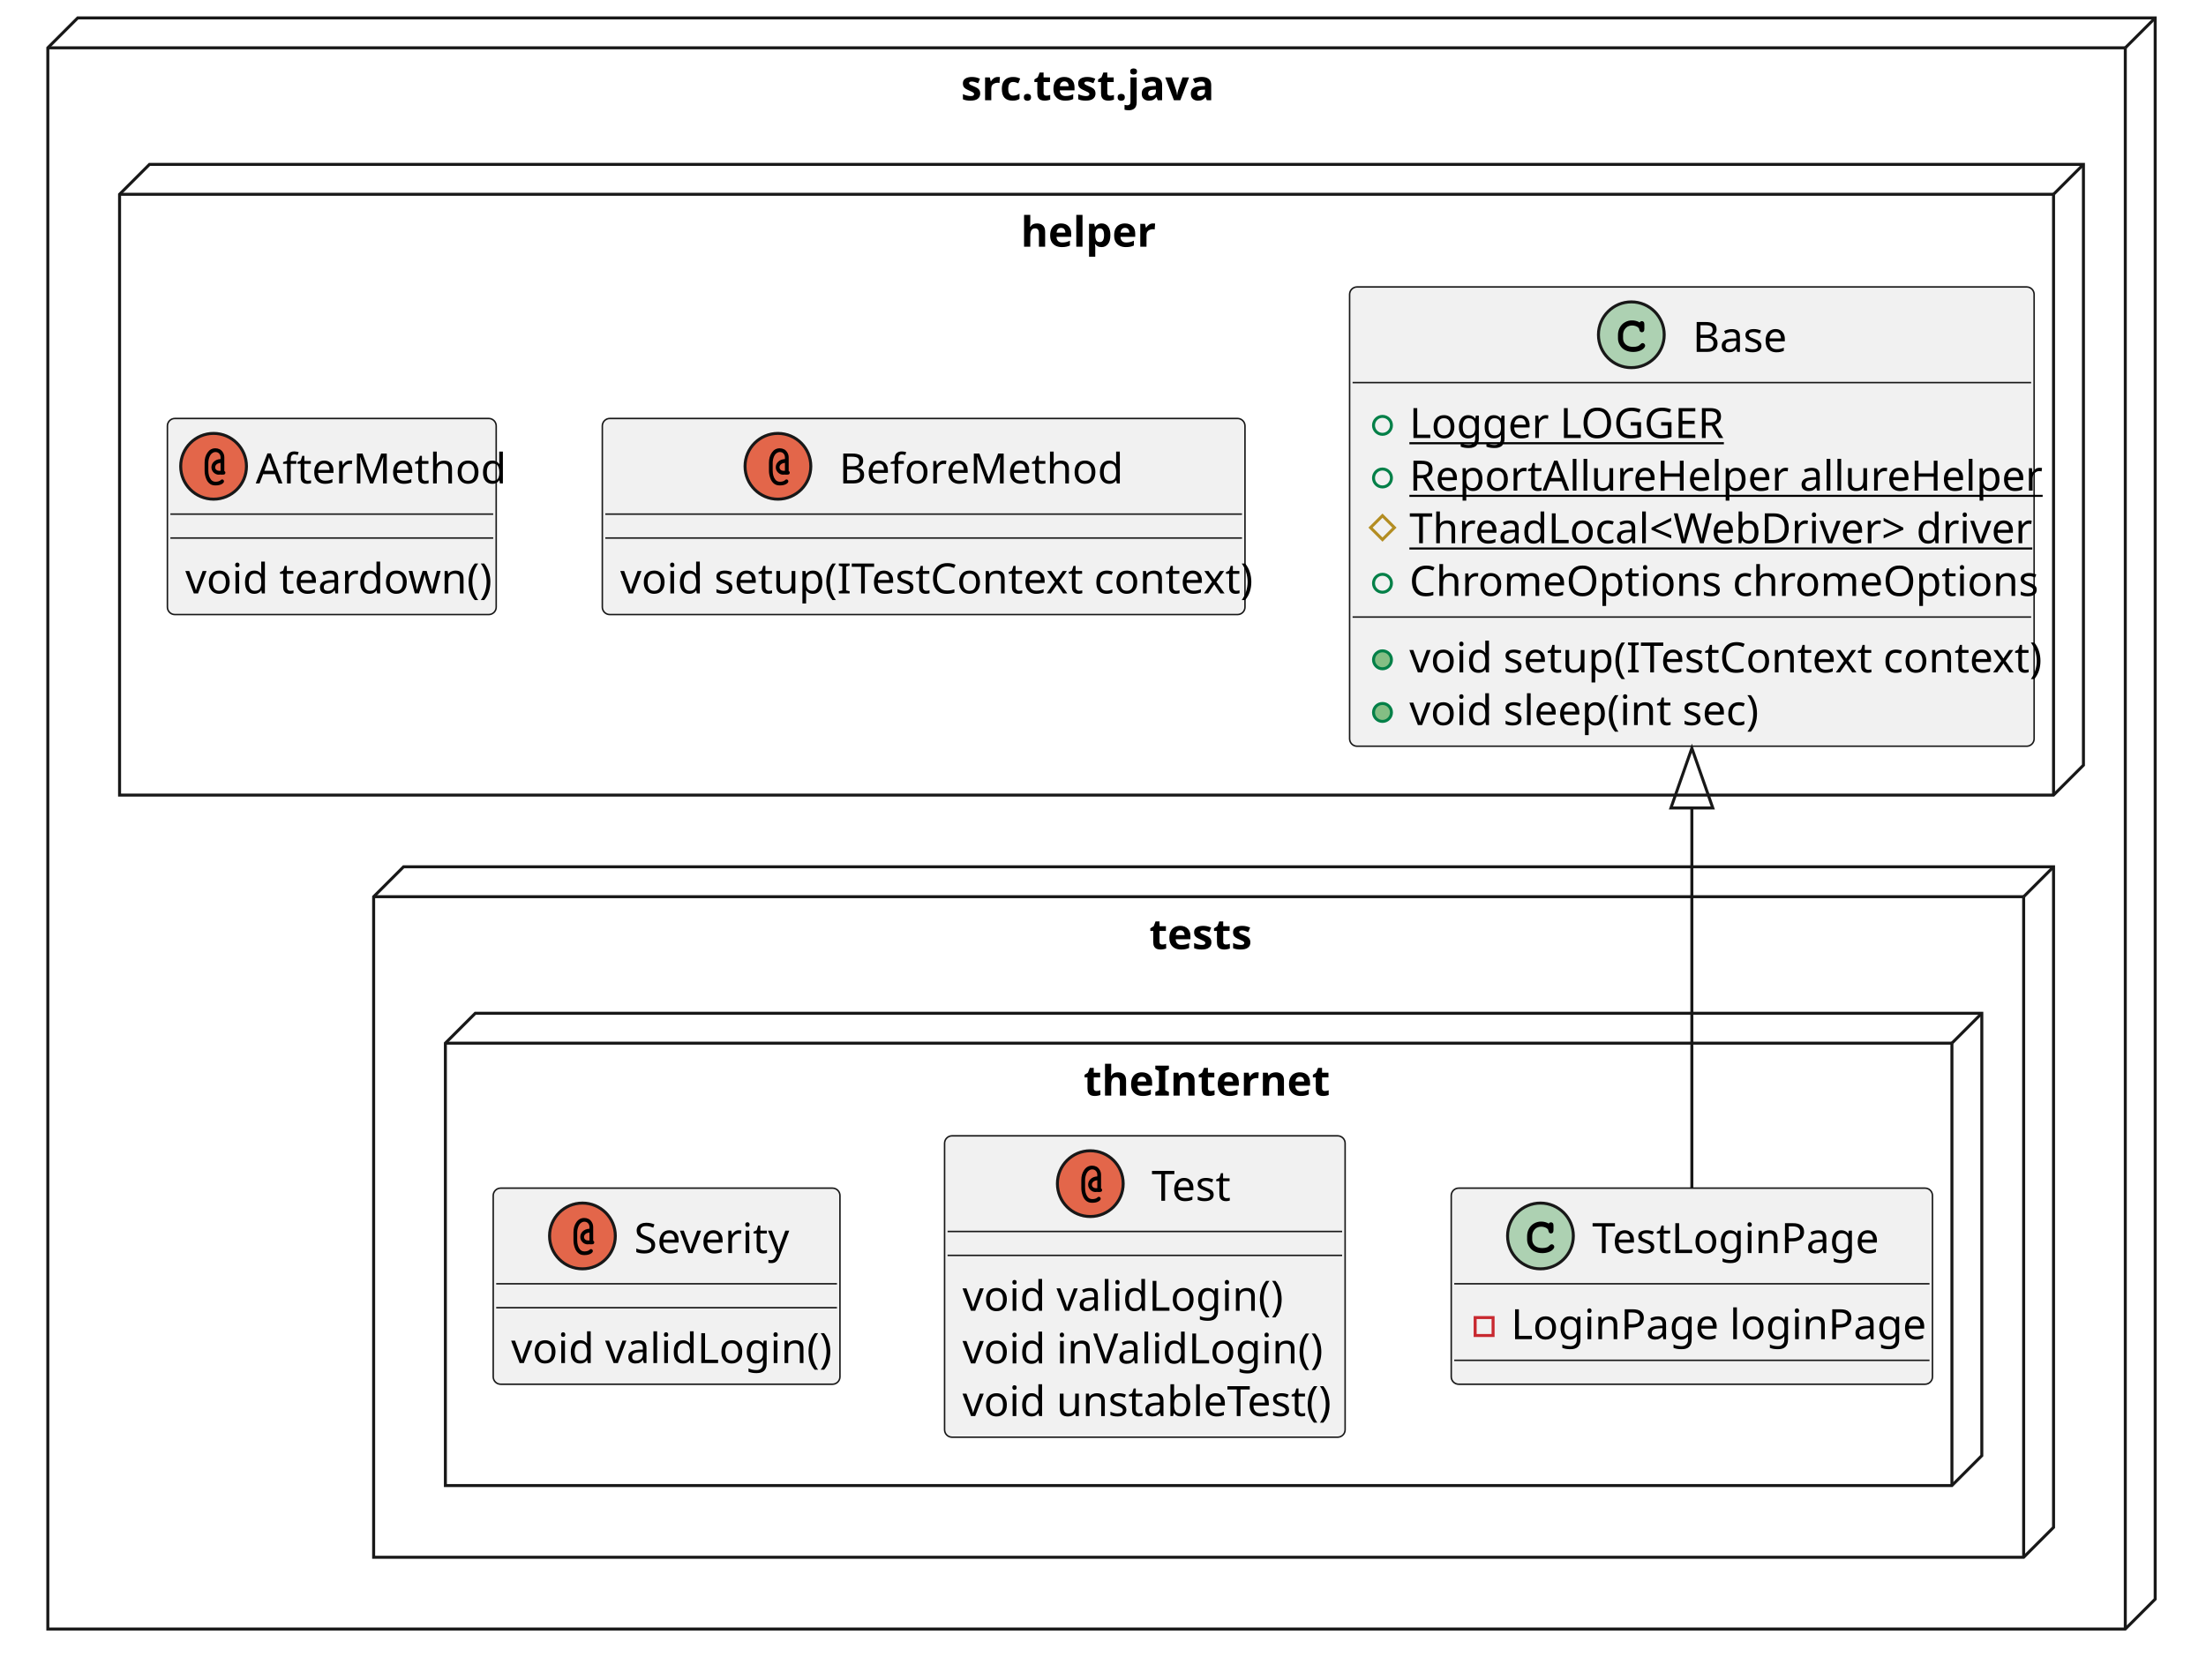
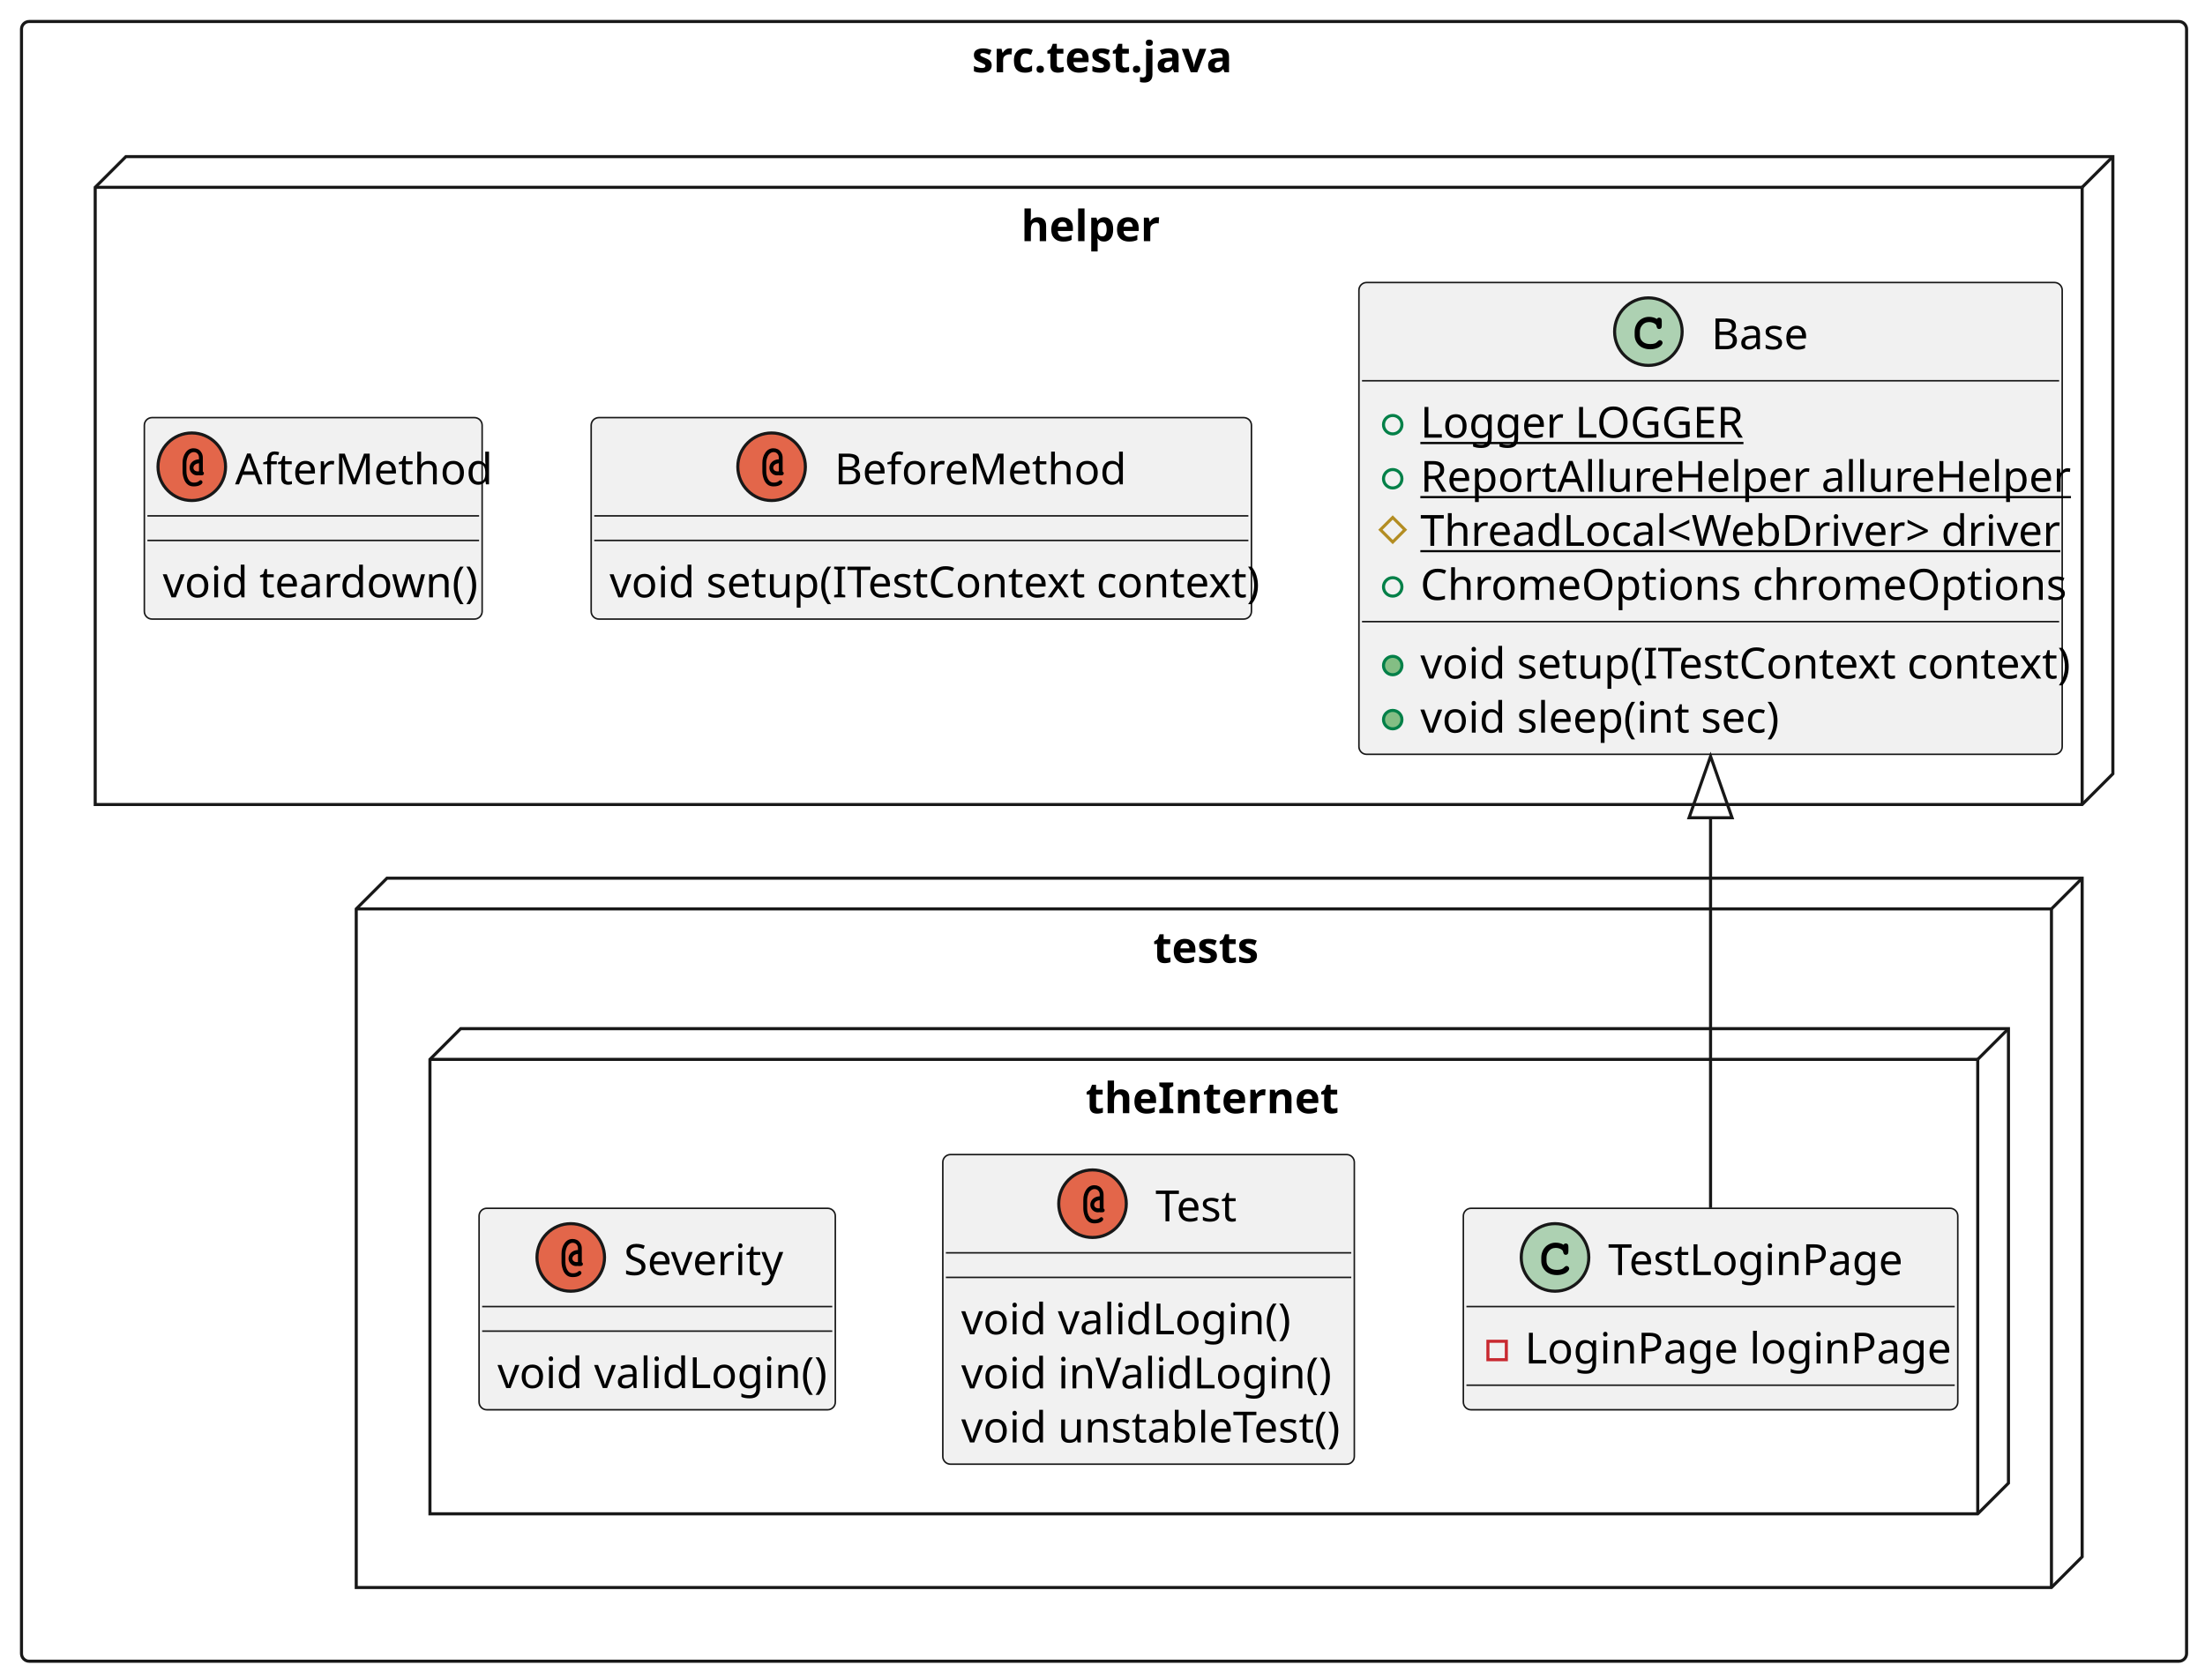
- <svg xmlns="http://www.w3.org/2000/svg" contentStyleType="text/css" height="562px" preserveAspectRatio="none" style="width:738px;height:562px;background:#FFFFFF;" version="1.1" viewBox="0 0 738 562" width="738px" zoomAndPan="magnify">
+ <svg xmlns="http://www.w3.org/2000/svg" contentStyleType="text/css" height="547px" preserveAspectRatio="none" style="width:718px;height:547px;background:#FFFFFF;" version="1.1" viewBox="0 0 718 547" width="718px" zoomAndPan="magnify">
  <defs />
  <g>
    <g id="cluster_src.test.java">
-       <polygon fill="none" points="16,16,26,6,721,6,721,535,711,545,16,545,16,16" style="stroke:#181818;stroke-width:1.0;" />
-       <line style="stroke:#181818;stroke-width:1.0;" x1="711" x2="721" y1="16" y2="6" />
-       <line style="stroke:#181818;stroke-width:1.0;" x1="16" x2="711" y1="16" y2="16" />
-       <line style="stroke:#181818;stroke-width:1.0;" x1="711" x2="711" y1="16" y2="545" />
-       <text fill="#000000" font-family="sans-serif" font-size="14" font-weight="bold" lengthAdjust="spacing" textLength="86" x="321.5" y="33.533">src.test.java</text>
+       <rect fill="none" height="534" rx="2.5" ry="2.5" style="stroke:#181818;stroke-width:1.0;" width="705" x="7" y="7" />
+       <text fill="#000000" font-family="sans-serif" font-size="14" font-weight="bold" lengthAdjust="spacing" textLength="86" x="316.5" y="23.533">src.test.java</text>
    </g>
    <g id="cluster_helper">
-       <polygon fill="none" points="40,65,50,55,697,55,697,256,687,266,40,266,40,65" style="stroke:#181818;stroke-width:1.0;" />
-       <line style="stroke:#181818;stroke-width:1.0;" x1="687" x2="697" y1="65" y2="55" />
-       <line style="stroke:#181818;stroke-width:1.0;" x1="40" x2="687" y1="65" y2="65" />
-       <line style="stroke:#181818;stroke-width:1.0;" x1="687" x2="687" y1="65" y2="266" />
-       <text fill="#000000" font-family="sans-serif" font-size="14" font-weight="bold" lengthAdjust="spacing" textLength="46" x="341.5" y="82.533">helper</text>
+       <polygon fill="none" points="31,61,41,51,688,51,688,252,678,262,31,262,31,61" style="stroke:#181818;stroke-width:1.0;" />
+       <line style="stroke:#181818;stroke-width:1.0;" x1="678" x2="688" y1="61" y2="51" />
+       <line style="stroke:#181818;stroke-width:1.0;" x1="31" x2="678" y1="61" y2="61" />
+       <line style="stroke:#181818;stroke-width:1.0;" x1="678" x2="678" y1="61" y2="262" />
+       <text fill="#000000" font-family="sans-serif" font-size="14" font-weight="bold" lengthAdjust="spacing" textLength="46" x="332.5" y="78.533">helper</text>
    </g>
    <g id="cluster_tests">
-       <polygon fill="none" points="125,300,135,290,687,290,687,511,677,521,125,521,125,300" style="stroke:#181818;stroke-width:1.0;" />
-       <line style="stroke:#181818;stroke-width:1.0;" x1="677" x2="687" y1="300" y2="290" />
-       <line style="stroke:#181818;stroke-width:1.0;" x1="125" x2="677" y1="300" y2="300" />
-       <line style="stroke:#181818;stroke-width:1.0;" x1="677" x2="677" y1="300" y2="521" />
-       <text fill="#000000" font-family="sans-serif" font-size="14" font-weight="bold" lengthAdjust="spacing" textLength="35" x="384.5" y="317.533">tests</text>
+       <polygon fill="none" points="116,296,126,286,678,286,678,507,668,517,116,517,116,296" style="stroke:#181818;stroke-width:1.0;" />
+       <line style="stroke:#181818;stroke-width:1.0;" x1="668" x2="678" y1="296" y2="286" />
+       <line style="stroke:#181818;stroke-width:1.0;" x1="116" x2="668" y1="296" y2="296" />
+       <line style="stroke:#181818;stroke-width:1.0;" x1="668" x2="668" y1="296" y2="517" />
+       <text fill="#000000" font-family="sans-serif" font-size="14" font-weight="bold" lengthAdjust="spacing" textLength="35" x="375.5" y="313.533">tests</text>
    </g>
    <g id="cluster_theInternet">
-       <polygon fill="none" points="149,349,159,339,663,339,663,487,653,497,149,497,149,349" style="stroke:#181818;stroke-width:1.0;" />
-       <line style="stroke:#181818;stroke-width:1.0;" x1="653" x2="663" y1="349" y2="339" />
-       <line style="stroke:#181818;stroke-width:1.0;" x1="149" x2="653" y1="349" y2="349" />
-       <line style="stroke:#181818;stroke-width:1.0;" x1="653" x2="653" y1="349" y2="497" />
-       <text fill="#000000" font-family="sans-serif" font-size="14" font-weight="bold" lengthAdjust="spacing" textLength="79" x="362.5" y="366.533">theInternet</text>
+       <polygon fill="none" points="140,345,150,335,654,335,654,483,644,493,140,493,140,345" style="stroke:#181818;stroke-width:1.0;" />
+       <line style="stroke:#181818;stroke-width:1.0;" x1="644" x2="654" y1="345" y2="335" />
+       <line style="stroke:#181818;stroke-width:1.0;" x1="140" x2="644" y1="345" y2="345" />
+       <line style="stroke:#181818;stroke-width:1.0;" x1="644" x2="644" y1="345" y2="493" />
+       <text fill="#000000" font-family="sans-serif" font-size="14" font-weight="bold" lengthAdjust="spacing" textLength="79" x="353.5" y="362.533">theInternet</text>
    </g>
    <g id="elem_Base">
-       <rect codeLine="6" fill="#F1F1F1" height="153.656" id="Base" rx="2.5" ry="2.5" style="stroke:#181818;stroke-width:0.5;" width="229" x="451.5" y="96" />
-       <ellipse cx="545.75" cy="112" fill="#ADD1B2" rx="11" ry="11" style="stroke:#181818;stroke-width:1.0;" />
-       <path d="M548.516,107.875 Q548.672,107.656 548.859,107.547 Q549.047,107.438 549.266,107.438 Q549.641,107.438 549.875,107.703 Q550.109,107.953 550.109,108.562 L550.109,110.016 Q550.109,110.625 549.875,110.891 Q549.641,111.156 549.266,111.156 Q548.922,111.156 548.719,110.953 Q548.516,110.766 548.406,110.25 Q548.359,109.891 548.172,109.703 Q547.844,109.328 547.234,109.109 Q546.625,108.891 546,108.891 Q545.234,108.891 544.594,109.219 Q543.969,109.547 543.469,110.297 Q542.984,111.047 542.984,112.078 L542.984,113.172 Q542.984,114.406 543.875,115.234 Q544.766,116.047 546.359,116.047 Q547.297,116.047 547.953,115.797 Q548.344,115.641 548.766,115.203 Q549.031,114.938 549.172,114.859 Q549.328,114.781 549.531,114.781 Q549.859,114.781 550.109,115.047 Q550.375,115.297 550.375,115.641 Q550.375,115.984 550.031,116.391 Q549.531,116.969 548.734,117.297 Q547.656,117.75 546.359,117.75 Q544.844,117.75 543.641,117.125 Q542.656,116.625 541.969,115.562 Q541.281,114.484 541.281,113.203 L541.281,112.047 Q541.281,110.719 541.891,109.578 Q542.516,108.422 543.609,107.812 Q544.703,107.188 545.938,107.188 Q546.672,107.188 547.312,107.359 Q547.969,107.516 548.516,107.875 Z " fill="#000000" />
-       <text fill="#000000" font-family="sans-serif" font-size="14" lengthAdjust="spacing" textLength="32" x="566.25" y="117.728">Base</text>
-       <line style="stroke:#181818;stroke-width:0.5;" x1="452.5" x2="679.5" y1="128" y2="128" />
-       <ellipse cx="462.5" cy="142.305" fill="none" rx="3" ry="3" style="stroke:#038048;stroke-width:1.0;" />
-       <text fill="#000000" font-family="sans-serif" font-size="14" lengthAdjust="spacing" text-decoration="underline" textLength="109" x="471.5" y="146.533">Logger LOGGER</text>
-       <ellipse cx="462.5" cy="159.914" fill="none" rx="3" ry="3" style="stroke:#038048;stroke-width:1.0;" />
-       <text fill="#000000" font-family="sans-serif" font-size="14" lengthAdjust="spacing" text-decoration="underline" textLength="200" x="471.5" y="164.143">ReportAllureHelper allureHelper</text>
-       <polygon fill="none" points="462.5,172.523,466.5,176.523,462.5,180.523,458.5,176.523" style="stroke:#B38D22;stroke-width:1.0;" />
-       <text fill="#000000" font-family="sans-serif" font-size="14" lengthAdjust="spacing" text-decoration="underline" textLength="203" x="471.5" y="181.752">ThreadLocal&lt;WebDriver&gt; driver</text>
-       <ellipse cx="462.5" cy="195.133" fill="none" rx="3" ry="3" style="stroke:#038048;stroke-width:1.0;" />
-       <text fill="#000000" font-family="sans-serif" font-size="14" lengthAdjust="spacing" textLength="199" x="471.5" y="199.361">ChromeOptions chromeOptions</text>
-       <line style="stroke:#181818;stroke-width:0.5;" x1="452.5" x2="679.5" y1="206.438" y2="206.438" />
-       <ellipse cx="462.5" cy="220.742" fill="#84BE84" rx="3" ry="3" style="stroke:#038048;stroke-width:1.0;" />
-       <text fill="#000000" font-family="sans-serif" font-size="14" lengthAdjust="spacing" textLength="203" x="471.5" y="224.971">void setup(ITestContext context)</text>
-       <ellipse cx="462.5" cy="238.352" fill="#84BE84" rx="3" ry="3" style="stroke:#038048;stroke-width:1.0;" />
-       <text fill="#000000" font-family="sans-serif" font-size="14" lengthAdjust="spacing" textLength="115" x="471.5" y="242.58">void sleep(int sec)</text>
+       <rect codeLine="6" fill="#F1F1F1" height="153.656" id="Base" rx="2.5" ry="2.5" style="stroke:#181818;stroke-width:0.5;" width="229" x="442.5" y="92" />
+       <ellipse cx="536.75" cy="108" fill="#ADD1B2" rx="11" ry="11" style="stroke:#181818;stroke-width:1.0;" />
+       <path d="M539.516,103.875 Q539.672,103.656 539.859,103.547 Q540.047,103.438 540.266,103.438 Q540.641,103.438 540.875,103.703 Q541.109,103.953 541.109,104.562 L541.109,106.016 Q541.109,106.625 540.875,106.891 Q540.641,107.156 540.266,107.156 Q539.922,107.156 539.719,106.953 Q539.516,106.766 539.406,106.25 Q539.359,105.891 539.172,105.703 Q538.844,105.328 538.234,105.109 Q537.625,104.891 537,104.891 Q536.234,104.891 535.594,105.219 Q534.969,105.547 534.469,106.297 Q533.984,107.047 533.984,108.078 L533.984,109.172 Q533.984,110.406 534.875,111.234 Q535.766,112.047 537.359,112.047 Q538.297,112.047 538.953,111.797 Q539.344,111.641 539.766,111.203 Q540.031,110.938 540.172,110.859 Q540.328,110.781 540.531,110.781 Q540.859,110.781 541.109,111.047 Q541.375,111.297 541.375,111.641 Q541.375,111.984 541.031,112.391 Q540.531,112.969 539.734,113.297 Q538.656,113.75 537.359,113.75 Q535.844,113.75 534.641,113.125 Q533.656,112.625 532.969,111.562 Q532.281,110.484 532.281,109.203 L532.281,108.047 Q532.281,106.719 532.891,105.578 Q533.516,104.422 534.609,103.812 Q535.703,103.188 536.938,103.188 Q537.672,103.188 538.312,103.359 Q538.969,103.516 539.516,103.875 Z " fill="#000000" />
+       <text fill="#000000" font-family="sans-serif" font-size="14" lengthAdjust="spacing" textLength="32" x="557.25" y="113.728">Base</text>
+       <line style="stroke:#181818;stroke-width:0.5;" x1="443.5" x2="670.5" y1="124" y2="124" />
+       <ellipse cx="453.5" cy="138.305" fill="none" rx="3" ry="3" style="stroke:#038048;stroke-width:1.0;" />
+       <text fill="#000000" font-family="sans-serif" font-size="14" lengthAdjust="spacing" text-decoration="underline" textLength="109" x="462.5" y="142.533">Logger LOGGER</text>
+       <ellipse cx="453.5" cy="155.914" fill="none" rx="3" ry="3" style="stroke:#038048;stroke-width:1.0;" />
+       <text fill="#000000" font-family="sans-serif" font-size="14" lengthAdjust="spacing" text-decoration="underline" textLength="200" x="462.5" y="160.143">ReportAllureHelper allureHelper</text>
+       <polygon fill="none" points="453.5,168.523,457.5,172.523,453.5,176.523,449.5,172.523" style="stroke:#B38D22;stroke-width:1.0;" />
+       <text fill="#000000" font-family="sans-serif" font-size="14" lengthAdjust="spacing" text-decoration="underline" textLength="203" x="462.5" y="177.752">ThreadLocal&lt;WebDriver&gt; driver</text>
+       <ellipse cx="453.5" cy="191.133" fill="none" rx="3" ry="3" style="stroke:#038048;stroke-width:1.0;" />
+       <text fill="#000000" font-family="sans-serif" font-size="14" lengthAdjust="spacing" textLength="199" x="462.5" y="195.361">ChromeOptions chromeOptions</text>
+       <line style="stroke:#181818;stroke-width:0.5;" x1="443.5" x2="670.5" y1="202.438" y2="202.438" />
+       <ellipse cx="453.5" cy="216.742" fill="#84BE84" rx="3" ry="3" style="stroke:#038048;stroke-width:1.0;" />
+       <text fill="#000000" font-family="sans-serif" font-size="14" lengthAdjust="spacing" textLength="203" x="462.5" y="220.971">void setup(ITestContext context)</text>
+       <ellipse cx="453.5" cy="234.352" fill="#84BE84" rx="3" ry="3" style="stroke:#038048;stroke-width:1.0;" />
+       <text fill="#000000" font-family="sans-serif" font-size="14" lengthAdjust="spacing" textLength="115" x="462.5" y="238.58">void sleep(int sec)</text>
    </g>
    <g id="elem_BeforeMethod">
-       <rect codeLine="15" fill="#F1F1F1" height="65.609" id="BeforeMethod" rx="2.5" ry="2.5" style="stroke:#181818;stroke-width:0.5;" width="215" x="201.5" y="140" />
-       <ellipse cx="260.25" cy="156" fill="#E3664A" rx="11" ry="11" style="stroke:#181818;stroke-width:1.0;" />
-       <path d="M262.594,153.578 L262.594,153.062 Q262.594,152.234 262.109,151.734 Q261.641,151.234 260.891,151.234 Q260.297,151.234 259.766,151.641 Q259.234,152.031 258.969,152.656 Q258.5,153.75 258.5,154.859 L258.5,157.375 Q258.5,159.297 259.359,160.422 Q259.922,161.172 260.938,161.172 Q261.484,161.172 261.922,161.031 Q262.375,160.891 262.625,160.641 Q262.875,160.391 263.094,160.391 Q263.359,160.391 263.547,160.578 Q263.734,160.766 263.734,161.031 Q263.734,161.453 263.156,161.844 Q262.328,162.406 260.891,162.406 Q259.797,162.406 259.078,161.906 Q258.156,161.266 257.703,160 Q257.25,158.734 257.25,157.5 L257.25,154.766 Q257.25,152.781 258.234,151.391 Q259.219,149.984 260.859,149.984 Q261.609,149.984 262.25,150.297 Q262.906,150.594 263.375,151.359 Q263.844,152.125 263.844,153.062 L263.844,157.594 Q264.203,157.766 264.203,158.156 Q264.203,158.438 264,158.625 Q263.812,158.797 263.344,158.797 L262.594,158.797 L262.594,158.75 Q262.203,158.812 262.016,158.812 Q261.016,158.812 260.266,158.078 Q259.531,157.328 259.531,156.328 Q259.531,155.266 260.344,154.469 Q261.172,153.672 262.594,153.578 Z M262.594,154.859 Q261.703,154.953 261.234,155.375 Q260.781,155.797 260.781,156.344 Q260.781,156.828 261.156,157.172 Q261.547,157.516 262.188,157.516 Q262.312,157.516 262.594,157.5 L262.594,154.859 Z " fill="#000000" />
-       <text fill="#000000" font-family="sans-serif" font-size="14" lengthAdjust="spacing" textLength="89" x="280.75" y="161.728">BeforeMethod</text>
-       <line style="stroke:#181818;stroke-width:0.5;" x1="202.5" x2="415.5" y1="172" y2="172" />
-       <line style="stroke:#181818;stroke-width:0.5;" x1="202.5" x2="415.5" y1="180" y2="180" />
-       <text fill="#000000" font-family="sans-serif" font-size="14" lengthAdjust="spacing" textLength="203" x="207.5" y="198.533">void setup(ITestContext context)</text>
+       <rect codeLine="15" fill="#F1F1F1" height="65.609" id="BeforeMethod" rx="2.5" ry="2.5" style="stroke:#181818;stroke-width:0.5;" width="215" x="192.5" y="136" />
+       <ellipse cx="251.25" cy="152" fill="#E3664A" rx="11" ry="11" style="stroke:#181818;stroke-width:1.0;" />
+       <path d="M253.594,149.578 L253.594,149.062 Q253.594,148.234 253.109,147.734 Q252.641,147.234 251.891,147.234 Q251.297,147.234 250.766,147.641 Q250.234,148.031 249.969,148.656 Q249.5,149.75 249.5,150.859 L249.5,153.375 Q249.5,155.297 250.359,156.422 Q250.922,157.172 251.938,157.172 Q252.484,157.172 252.922,157.031 Q253.375,156.891 253.625,156.641 Q253.875,156.391 254.094,156.391 Q254.359,156.391 254.547,156.578 Q254.734,156.766 254.734,157.031 Q254.734,157.453 254.156,157.844 Q253.328,158.406 251.891,158.406 Q250.797,158.406 250.078,157.906 Q249.156,157.266 248.703,156 Q248.25,154.734 248.25,153.5 L248.25,150.766 Q248.25,148.781 249.234,147.391 Q250.219,145.984 251.859,145.984 Q252.609,145.984 253.25,146.297 Q253.906,146.594 254.375,147.359 Q254.844,148.125 254.844,149.062 L254.844,153.594 Q255.203,153.766 255.203,154.156 Q255.203,154.438 255,154.625 Q254.812,154.797 254.344,154.797 L253.594,154.797 L253.594,154.75 Q253.203,154.812 253.016,154.812 Q252.016,154.812 251.266,154.078 Q250.531,153.328 250.531,152.328 Q250.531,151.266 251.344,150.469 Q252.172,149.672 253.594,149.578 Z M253.594,150.859 Q252.703,150.953 252.234,151.375 Q251.781,151.797 251.781,152.344 Q251.781,152.828 252.156,153.172 Q252.547,153.516 253.188,153.516 Q253.312,153.516 253.594,153.5 L253.594,150.859 Z " fill="#000000" />
+       <text fill="#000000" font-family="sans-serif" font-size="14" lengthAdjust="spacing" textLength="89" x="271.75" y="157.728">BeforeMethod</text>
+       <line style="stroke:#181818;stroke-width:0.5;" x1="193.5" x2="406.5" y1="168" y2="168" />
+       <line style="stroke:#181818;stroke-width:0.5;" x1="193.5" x2="406.5" y1="176" y2="176" />
+       <text fill="#000000" font-family="sans-serif" font-size="14" lengthAdjust="spacing" textLength="203" x="198.5" y="194.533">void setup(ITestContext context)</text>
    </g>
    <g id="elem_AfterMethod">
-       <rect codeLine="18" fill="#F1F1F1" height="65.609" id="AfterMethod" rx="2.5" ry="2.5" style="stroke:#181818;stroke-width:0.5;" width="110" x="56" y="140" />
-       <ellipse cx="71.45" cy="156" fill="#E3664A" rx="11" ry="11" style="stroke:#181818;stroke-width:1.0;" />
-       <path d="M73.794,153.578 L73.794,153.062 Q73.794,152.234 73.309,151.734 Q72.841,151.234 72.091,151.234 Q71.497,151.234 70.966,151.641 Q70.434,152.031 70.169,152.656 Q69.7,153.75 69.7,154.859 L69.7,157.375 Q69.7,159.297 70.559,160.422 Q71.122,161.172 72.138,161.172 Q72.684,161.172 73.122,161.031 Q73.575,160.891 73.825,160.641 Q74.075,160.391 74.294,160.391 Q74.559,160.391 74.747,160.578 Q74.934,160.766 74.934,161.031 Q74.934,161.453 74.356,161.844 Q73.528,162.406 72.091,162.406 Q70.997,162.406 70.278,161.906 Q69.356,161.266 68.903,160 Q68.45,158.734 68.45,157.5 L68.45,154.766 Q68.45,152.781 69.434,151.391 Q70.419,149.984 72.059,149.984 Q72.809,149.984 73.45,150.297 Q74.106,150.594 74.575,151.359 Q75.044,152.125 75.044,153.062 L75.044,157.594 Q75.403,157.766 75.403,158.156 Q75.403,158.438 75.2,158.625 Q75.013,158.797 74.544,158.797 L73.794,158.797 L73.794,158.75 Q73.403,158.812 73.216,158.812 Q72.216,158.812 71.466,158.078 Q70.731,157.328 70.731,156.328 Q70.731,155.266 71.544,154.469 Q72.372,153.672 73.794,153.578 Z M73.794,154.859 Q72.903,154.953 72.434,155.375 Q71.981,155.797 71.981,156.344 Q71.981,156.828 72.356,157.172 Q72.747,157.516 73.388,157.516 Q73.513,157.516 73.794,157.5 L73.794,154.859 Z " fill="#000000" />
-       <text fill="#000000" font-family="sans-serif" font-size="14" lengthAdjust="spacing" textLength="77" x="85.55" y="161.728">AfterMethod</text>
-       <line style="stroke:#181818;stroke-width:0.5;" x1="57" x2="165" y1="172" y2="172" />
-       <line style="stroke:#181818;stroke-width:0.5;" x1="57" x2="165" y1="180" y2="180" />
-       <text fill="#000000" font-family="sans-serif" font-size="14" lengthAdjust="spacing" textLength="98" x="62" y="198.533">void teardown()</text>
+       <rect codeLine="18" fill="#F1F1F1" height="65.609" id="AfterMethod" rx="2.5" ry="2.5" style="stroke:#181818;stroke-width:0.5;" width="110" x="47" y="136" />
+       <ellipse cx="62.45" cy="152" fill="#E3664A" rx="11" ry="11" style="stroke:#181818;stroke-width:1.0;" />
+       <path d="M64.794,149.578 L64.794,149.062 Q64.794,148.234 64.309,147.734 Q63.841,147.234 63.091,147.234 Q62.497,147.234 61.966,147.641 Q61.434,148.031 61.169,148.656 Q60.7,149.75 60.7,150.859 L60.7,153.375 Q60.7,155.297 61.559,156.422 Q62.122,157.172 63.138,157.172 Q63.684,157.172 64.122,157.031 Q64.575,156.891 64.825,156.641 Q65.075,156.391 65.294,156.391 Q65.559,156.391 65.747,156.578 Q65.934,156.766 65.934,157.031 Q65.934,157.453 65.356,157.844 Q64.528,158.406 63.091,158.406 Q61.997,158.406 61.278,157.906 Q60.356,157.266 59.903,156 Q59.45,154.734 59.45,153.5 L59.45,150.766 Q59.45,148.781 60.434,147.391 Q61.419,145.984 63.059,145.984 Q63.809,145.984 64.45,146.297 Q65.106,146.594 65.575,147.359 Q66.044,148.125 66.044,149.062 L66.044,153.594 Q66.403,153.766 66.403,154.156 Q66.403,154.438 66.2,154.625 Q66.013,154.797 65.544,154.797 L64.794,154.797 L64.794,154.75 Q64.403,154.812 64.216,154.812 Q63.216,154.812 62.466,154.078 Q61.731,153.328 61.731,152.328 Q61.731,151.266 62.544,150.469 Q63.372,149.672 64.794,149.578 Z M64.794,150.859 Q63.903,150.953 63.434,151.375 Q62.981,151.797 62.981,152.344 Q62.981,152.828 63.356,153.172 Q63.747,153.516 64.388,153.516 Q64.513,153.516 64.794,153.5 L64.794,150.859 Z " fill="#000000" />
+       <text fill="#000000" font-family="sans-serif" font-size="14" lengthAdjust="spacing" textLength="77" x="76.55" y="157.728">AfterMethod</text>
+       <line style="stroke:#181818;stroke-width:0.5;" x1="48" x2="156" y1="168" y2="168" />
+       <line style="stroke:#181818;stroke-width:0.5;" x1="48" x2="156" y1="176" y2="176" />
+       <text fill="#000000" font-family="sans-serif" font-size="14" lengthAdjust="spacing" textLength="98" x="53" y="194.533">void teardown()</text>
    </g>
    <g id="elem_TestLoginPage">
-       <rect codeLine="25" fill="#F1F1F1" height="65.609" id="TestLoginPage" rx="2.5" ry="2.5" style="stroke:#181818;stroke-width:0.5;" width="161" x="485.5" y="397.5" />
-       <ellipse cx="515.35" cy="413.5" fill="#ADD1B2" rx="11" ry="11" style="stroke:#181818;stroke-width:1.0;" />
-       <path d="M518.116,409.375 Q518.272,409.156 518.459,409.047 Q518.647,408.938 518.866,408.938 Q519.241,408.938 519.475,409.203 Q519.709,409.453 519.709,410.062 L519.709,411.516 Q519.709,412.125 519.475,412.391 Q519.241,412.656 518.866,412.656 Q518.522,412.656 518.319,412.453 Q518.116,412.266 518.006,411.75 Q517.959,411.391 517.772,411.203 Q517.444,410.828 516.834,410.609 Q516.225,410.391 515.6,410.391 Q514.834,410.391 514.194,410.719 Q513.569,411.047 513.069,411.797 Q512.584,412.547 512.584,413.578 L512.584,414.672 Q512.584,415.906 513.475,416.734 Q514.366,417.547 515.959,417.547 Q516.897,417.547 517.553,417.297 Q517.944,417.141 518.366,416.703 Q518.631,416.438 518.772,416.359 Q518.928,416.281 519.131,416.281 Q519.459,416.281 519.709,416.547 Q519.975,416.797 519.975,417.141 Q519.975,417.484 519.631,417.891 Q519.131,418.469 518.334,418.797 Q517.256,419.25 515.959,419.25 Q514.444,419.25 513.241,418.625 Q512.256,418.125 511.569,417.062 Q510.881,415.984 510.881,414.703 L510.881,413.547 Q510.881,412.219 511.491,411.078 Q512.116,409.922 513.209,409.312 Q514.303,408.688 515.538,408.688 Q516.272,408.688 516.913,408.859 Q517.569,409.016 518.116,409.375 Z " fill="#000000" />
-       <text fill="#000000" font-family="sans-serif" font-size="14" lengthAdjust="spacing" textLength="96" x="532.65" y="419.228">TestLoginPage</text>
-       <line style="stroke:#181818;stroke-width:0.5;" x1="486.5" x2="645.5" y1="429.5" y2="429.5" />
-       <rect fill="none" height="6" style="stroke:#C82930;stroke-width:1.0;" width="6" x="493.5" y="440.805" />
-       <text fill="#000000" font-family="sans-serif" font-size="14" lengthAdjust="spacing" textLength="135" x="505.5" y="448.033">LoginPage loginPage</text>
-       <line style="stroke:#181818;stroke-width:0.5;" x1="486.5" x2="645.5" y1="455.109" y2="455.109" />
+       <rect codeLine="25" fill="#F1F1F1" height="65.609" id="TestLoginPage" rx="2.5" ry="2.5" style="stroke:#181818;stroke-width:0.5;" width="161" x="476.5" y="393.5" />
+       <ellipse cx="506.35" cy="409.5" fill="#ADD1B2" rx="11" ry="11" style="stroke:#181818;stroke-width:1.0;" />
+       <path d="M509.116,405.375 Q509.272,405.156 509.459,405.047 Q509.647,404.938 509.866,404.938 Q510.241,404.938 510.475,405.203 Q510.709,405.453 510.709,406.062 L510.709,407.516 Q510.709,408.125 510.475,408.391 Q510.241,408.656 509.866,408.656 Q509.522,408.656 509.319,408.453 Q509.116,408.266 509.006,407.75 Q508.959,407.391 508.772,407.203 Q508.444,406.828 507.834,406.609 Q507.225,406.391 506.6,406.391 Q505.834,406.391 505.194,406.719 Q504.569,407.047 504.069,407.797 Q503.584,408.547 503.584,409.578 L503.584,410.672 Q503.584,411.906 504.475,412.734 Q505.366,413.547 506.959,413.547 Q507.897,413.547 508.553,413.297 Q508.944,413.141 509.366,412.703 Q509.631,412.438 509.772,412.359 Q509.928,412.281 510.131,412.281 Q510.459,412.281 510.709,412.547 Q510.975,412.797 510.975,413.141 Q510.975,413.484 510.631,413.891 Q510.131,414.469 509.334,414.797 Q508.256,415.25 506.959,415.25 Q505.444,415.25 504.241,414.625 Q503.256,414.125 502.569,413.062 Q501.881,411.984 501.881,410.703 L501.881,409.547 Q501.881,408.219 502.491,407.078 Q503.116,405.922 504.209,405.312 Q505.303,404.688 506.538,404.688 Q507.272,404.688 507.913,404.859 Q508.569,405.016 509.116,405.375 Z " fill="#000000" />
+       <text fill="#000000" font-family="sans-serif" font-size="14" lengthAdjust="spacing" textLength="96" x="523.65" y="415.228">TestLoginPage</text>
+       <line style="stroke:#181818;stroke-width:0.5;" x1="477.5" x2="636.5" y1="425.5" y2="425.5" />
+       <rect fill="none" height="6" style="stroke:#C82930;stroke-width:1.0;" width="6" x="484.5" y="436.805" />
+       <text fill="#000000" font-family="sans-serif" font-size="14" lengthAdjust="spacing" textLength="135" x="496.5" y="444.033">LoginPage loginPage</text>
+       <line style="stroke:#181818;stroke-width:0.5;" x1="477.5" x2="636.5" y1="451.109" y2="451.109" />
    </g>
    <g id="elem_Test">
-       <rect codeLine="28" fill="#F1F1F1" height="100.828" id="Test" rx="2.5" ry="2.5" style="stroke:#181818;stroke-width:0.5;" width="134" x="316" y="380" />
-       <ellipse cx="364.75" cy="396" fill="#E3664A" rx="11" ry="11" style="stroke:#181818;stroke-width:1.0;" />
-       <path d="M367.094,393.578 L367.094,393.062 Q367.094,392.234 366.609,391.734 Q366.141,391.234 365.391,391.234 Q364.797,391.234 364.266,391.641 Q363.734,392.031 363.469,392.656 Q363,393.75 363,394.859 L363,397.375 Q363,399.297 363.859,400.422 Q364.422,401.172 365.438,401.172 Q365.984,401.172 366.422,401.031 Q366.875,400.891 367.125,400.641 Q367.375,400.391 367.594,400.391 Q367.859,400.391 368.047,400.578 Q368.234,400.766 368.234,401.031 Q368.234,401.453 367.656,401.844 Q366.828,402.406 365.391,402.406 Q364.297,402.406 363.578,401.906 Q362.656,401.266 362.203,400 Q361.75,398.734 361.75,397.5 L361.75,394.766 Q361.75,392.781 362.734,391.391 Q363.719,389.984 365.359,389.984 Q366.109,389.984 366.75,390.297 Q367.406,390.594 367.875,391.359 Q368.344,392.125 368.344,393.062 L368.344,397.594 Q368.703,397.766 368.703,398.156 Q368.703,398.438 368.5,398.625 Q368.312,398.797 367.844,398.797 L367.094,398.797 L367.094,398.75 Q366.703,398.812 366.516,398.812 Q365.516,398.812 364.766,398.078 Q364.031,397.328 364.031,396.328 Q364.031,395.266 364.844,394.469 Q365.672,393.672 367.094,393.578 Z M367.094,394.859 Q366.203,394.953 365.734,395.375 Q365.281,395.797 365.281,396.344 Q365.281,396.828 365.656,397.172 Q366.047,397.516 366.688,397.516 Q366.812,397.516 367.094,397.5 L367.094,394.859 Z " fill="#000000" />
-       <text fill="#000000" font-family="sans-serif" font-size="14" lengthAdjust="spacing" textLength="28" x="385.25" y="401.728">Test</text>
-       <line style="stroke:#181818;stroke-width:0.5;" x1="317" x2="449" y1="412" y2="412" />
-       <line style="stroke:#181818;stroke-width:0.5;" x1="317" x2="449" y1="420" y2="420" />
-       <text fill="#000000" font-family="sans-serif" font-size="14" lengthAdjust="spacing" textLength="104" x="322" y="438.533">void validLogin()</text>
-       <text fill="#000000" font-family="sans-serif" font-size="14" lengthAdjust="spacing" textLength="117" x="322" y="456.143">void inValidLogin()</text>
-       <text fill="#000000" font-family="sans-serif" font-size="14" lengthAdjust="spacing" textLength="122" x="322" y="473.752">void unstableTest()</text>
+       <rect codeLine="28" fill="#F1F1F1" height="100.828" id="Test" rx="2.5" ry="2.5" style="stroke:#181818;stroke-width:0.5;" width="134" x="307" y="376" />
+       <ellipse cx="355.75" cy="392" fill="#E3664A" rx="11" ry="11" style="stroke:#181818;stroke-width:1.0;" />
+       <path d="M358.094,389.578 L358.094,389.062 Q358.094,388.234 357.609,387.734 Q357.141,387.234 356.391,387.234 Q355.797,387.234 355.266,387.641 Q354.734,388.031 354.469,388.656 Q354,389.75 354,390.859 L354,393.375 Q354,395.297 354.859,396.422 Q355.422,397.172 356.438,397.172 Q356.984,397.172 357.422,397.031 Q357.875,396.891 358.125,396.641 Q358.375,396.391 358.594,396.391 Q358.859,396.391 359.047,396.578 Q359.234,396.766 359.234,397.031 Q359.234,397.453 358.656,397.844 Q357.828,398.406 356.391,398.406 Q355.297,398.406 354.578,397.906 Q353.656,397.266 353.203,396 Q352.75,394.734 352.75,393.5 L352.75,390.766 Q352.75,388.781 353.734,387.391 Q354.719,385.984 356.359,385.984 Q357.109,385.984 357.75,386.297 Q358.406,386.594 358.875,387.359 Q359.344,388.125 359.344,389.062 L359.344,393.594 Q359.703,393.766 359.703,394.156 Q359.703,394.438 359.5,394.625 Q359.312,394.797 358.844,394.797 L358.094,394.797 L358.094,394.75 Q357.703,394.812 357.516,394.812 Q356.516,394.812 355.766,394.078 Q355.031,393.328 355.031,392.328 Q355.031,391.266 355.844,390.469 Q356.672,389.672 358.094,389.578 Z M358.094,390.859 Q357.203,390.953 356.734,391.375 Q356.281,391.797 356.281,392.344 Q356.281,392.828 356.656,393.172 Q357.047,393.516 357.688,393.516 Q357.812,393.516 358.094,393.5 L358.094,390.859 Z " fill="#000000" />
+       <text fill="#000000" font-family="sans-serif" font-size="14" lengthAdjust="spacing" textLength="28" x="376.25" y="397.728">Test</text>
+       <line style="stroke:#181818;stroke-width:0.5;" x1="308" x2="440" y1="408" y2="408" />
+       <line style="stroke:#181818;stroke-width:0.5;" x1="308" x2="440" y1="416" y2="416" />
+       <text fill="#000000" font-family="sans-serif" font-size="14" lengthAdjust="spacing" textLength="104" x="313" y="434.533">void validLogin()</text>
+       <text fill="#000000" font-family="sans-serif" font-size="14" lengthAdjust="spacing" textLength="117" x="313" y="452.143">void inValidLogin()</text>
+       <text fill="#000000" font-family="sans-serif" font-size="14" lengthAdjust="spacing" textLength="122" x="313" y="469.752">void unstableTest()</text>
    </g>
    <g id="elem_Severity">
-       <rect codeLine="33" fill="#F1F1F1" height="65.609" id="Severity" rx="2.5" ry="2.5" style="stroke:#181818;stroke-width:0.5;" width="116" x="165" y="397.5" />
-       <ellipse cx="194.85" cy="413.5" fill="#E3664A" rx="11" ry="11" style="stroke:#181818;stroke-width:1.0;" />
-       <path d="M197.194,411.078 L197.194,410.562 Q197.194,409.734 196.709,409.234 Q196.241,408.734 195.491,408.734 Q194.897,408.734 194.366,409.141 Q193.834,409.531 193.569,410.156 Q193.1,411.25 193.1,412.359 L193.1,414.875 Q193.1,416.797 193.959,417.922 Q194.522,418.672 195.537,418.672 Q196.084,418.672 196.522,418.531 Q196.975,418.391 197.225,418.141 Q197.475,417.891 197.694,417.891 Q197.959,417.891 198.147,418.078 Q198.334,418.266 198.334,418.531 Q198.334,418.953 197.756,419.344 Q196.928,419.906 195.491,419.906 Q194.397,419.906 193.678,419.406 Q192.756,418.766 192.303,417.5 Q191.85,416.234 191.85,415 L191.85,412.266 Q191.85,410.281 192.834,408.891 Q193.819,407.484 195.459,407.484 Q196.209,407.484 196.85,407.797 Q197.506,408.094 197.975,408.859 Q198.444,409.625 198.444,410.562 L198.444,415.094 Q198.803,415.266 198.803,415.656 Q198.803,415.938 198.6,416.125 Q198.412,416.297 197.944,416.297 L197.194,416.297 L197.194,416.25 Q196.803,416.312 196.616,416.312 Q195.616,416.312 194.866,415.578 Q194.131,414.828 194.131,413.828 Q194.131,412.766 194.944,411.969 Q195.772,411.172 197.194,411.078 Z M197.194,412.359 Q196.303,412.453 195.834,412.875 Q195.381,413.297 195.381,413.844 Q195.381,414.328 195.756,414.672 Q196.147,415.016 196.787,415.016 Q196.912,415.016 197.194,415 L197.194,412.359 Z " fill="#000000" />
-       <text fill="#000000" font-family="sans-serif" font-size="14" lengthAdjust="spacing" textLength="51" x="212.15" y="419.228">Severity</text>
-       <line style="stroke:#181818;stroke-width:0.5;" x1="166" x2="280" y1="429.5" y2="429.5" />
-       <line style="stroke:#181818;stroke-width:0.5;" x1="166" x2="280" y1="437.5" y2="437.5" />
-       <text fill="#000000" font-family="sans-serif" font-size="14" lengthAdjust="spacing" textLength="104" x="171" y="456.033">void validLogin()</text>
+       <rect codeLine="33" fill="#F1F1F1" height="65.609" id="Severity" rx="2.5" ry="2.5" style="stroke:#181818;stroke-width:0.5;" width="116" x="156" y="393.5" />
+       <ellipse cx="185.85" cy="409.5" fill="#E3664A" rx="11" ry="11" style="stroke:#181818;stroke-width:1.0;" />
+       <path d="M188.194,407.078 L188.194,406.562 Q188.194,405.734 187.709,405.234 Q187.241,404.734 186.491,404.734 Q185.897,404.734 185.366,405.141 Q184.834,405.531 184.569,406.156 Q184.1,407.25 184.1,408.359 L184.1,410.875 Q184.1,412.797 184.959,413.922 Q185.522,414.672 186.537,414.672 Q187.084,414.672 187.522,414.531 Q187.975,414.391 188.225,414.141 Q188.475,413.891 188.694,413.891 Q188.959,413.891 189.147,414.078 Q189.334,414.266 189.334,414.531 Q189.334,414.953 188.756,415.344 Q187.928,415.906 186.491,415.906 Q185.397,415.906 184.678,415.406 Q183.756,414.766 183.303,413.5 Q182.85,412.234 182.85,411 L182.85,408.266 Q182.85,406.281 183.834,404.891 Q184.819,403.484 186.459,403.484 Q187.209,403.484 187.85,403.797 Q188.506,404.094 188.975,404.859 Q189.444,405.625 189.444,406.562 L189.444,411.094 Q189.803,411.266 189.803,411.656 Q189.803,411.938 189.6,412.125 Q189.412,412.297 188.944,412.297 L188.194,412.297 L188.194,412.25 Q187.803,412.312 187.616,412.312 Q186.616,412.312 185.866,411.578 Q185.131,410.828 185.131,409.828 Q185.131,408.766 185.944,407.969 Q186.772,407.172 188.194,407.078 Z M188.194,408.359 Q187.303,408.453 186.834,408.875 Q186.381,409.297 186.381,409.844 Q186.381,410.328 186.756,410.672 Q187.147,411.016 187.787,411.016 Q187.912,411.016 188.194,411 L188.194,408.359 Z " fill="#000000" />
+       <text fill="#000000" font-family="sans-serif" font-size="14" lengthAdjust="spacing" textLength="51" x="203.15" y="415.228">Severity</text>
+       <line style="stroke:#181818;stroke-width:0.5;" x1="157" x2="271" y1="425.5" y2="425.5" />
+       <line style="stroke:#181818;stroke-width:0.5;" x1="157" x2="271" y1="433.5" y2="433.5" />
+       <text fill="#000000" font-family="sans-serif" font-size="14" lengthAdjust="spacing" textLength="104" x="162" y="452.033">void validLogin()</text>
    </g>
    <g id="link_Base_TestLoginPage">
-       <path d="M566,270.44 C566,315.27 566,365.59 566,397.39 " fill="none" id="Base-backto-TestLoginPage" style="stroke:#181818;stroke-width:1.0;" />
-       <polygon fill="none" points="559,270.31,566,250.31,573,270.31,559,270.31" style="stroke:#181818;stroke-width:1.0;" />
+       <path d="M557,266.44 C557,311.27 557,361.59 557,393.39 " fill="none" id="Base-backto-TestLoginPage" style="stroke:#181818;stroke-width:1.0;" />
+       <polygon fill="none" points="550,266.31,557,246.31,564,266.31,550,266.31" style="stroke:#181818;stroke-width:1.0;" />
    </g>
  </g>
</svg>
